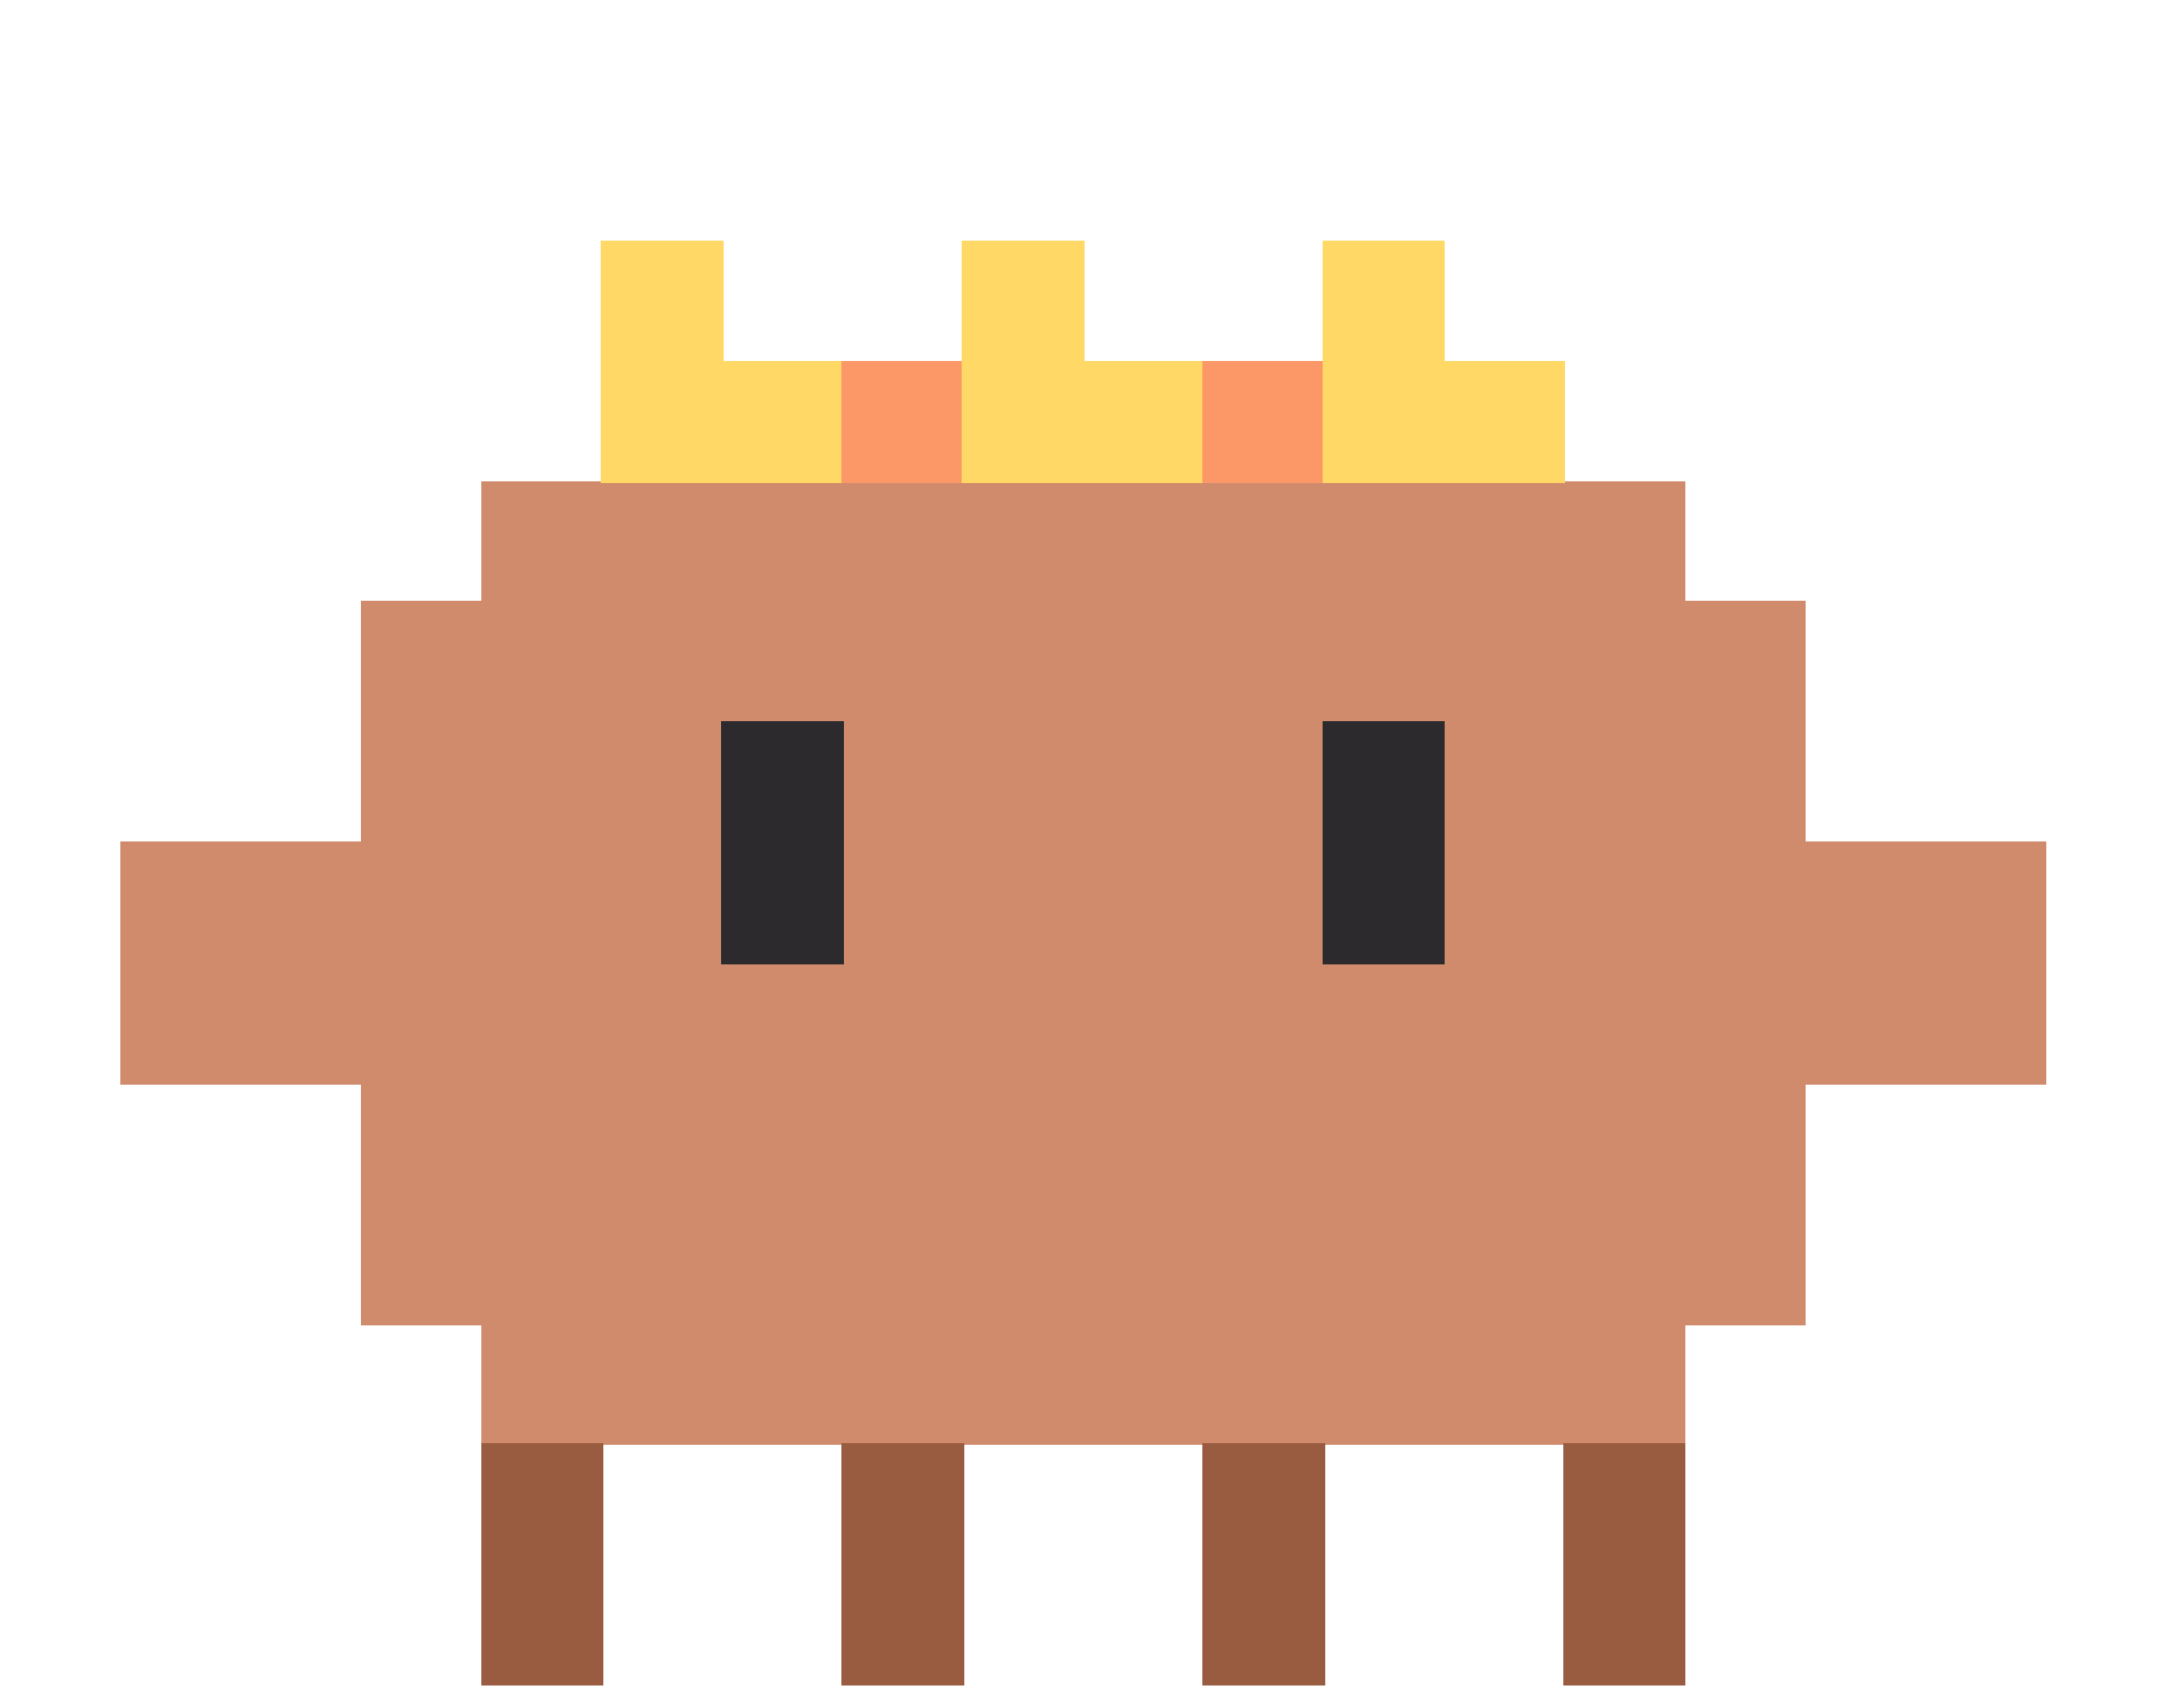
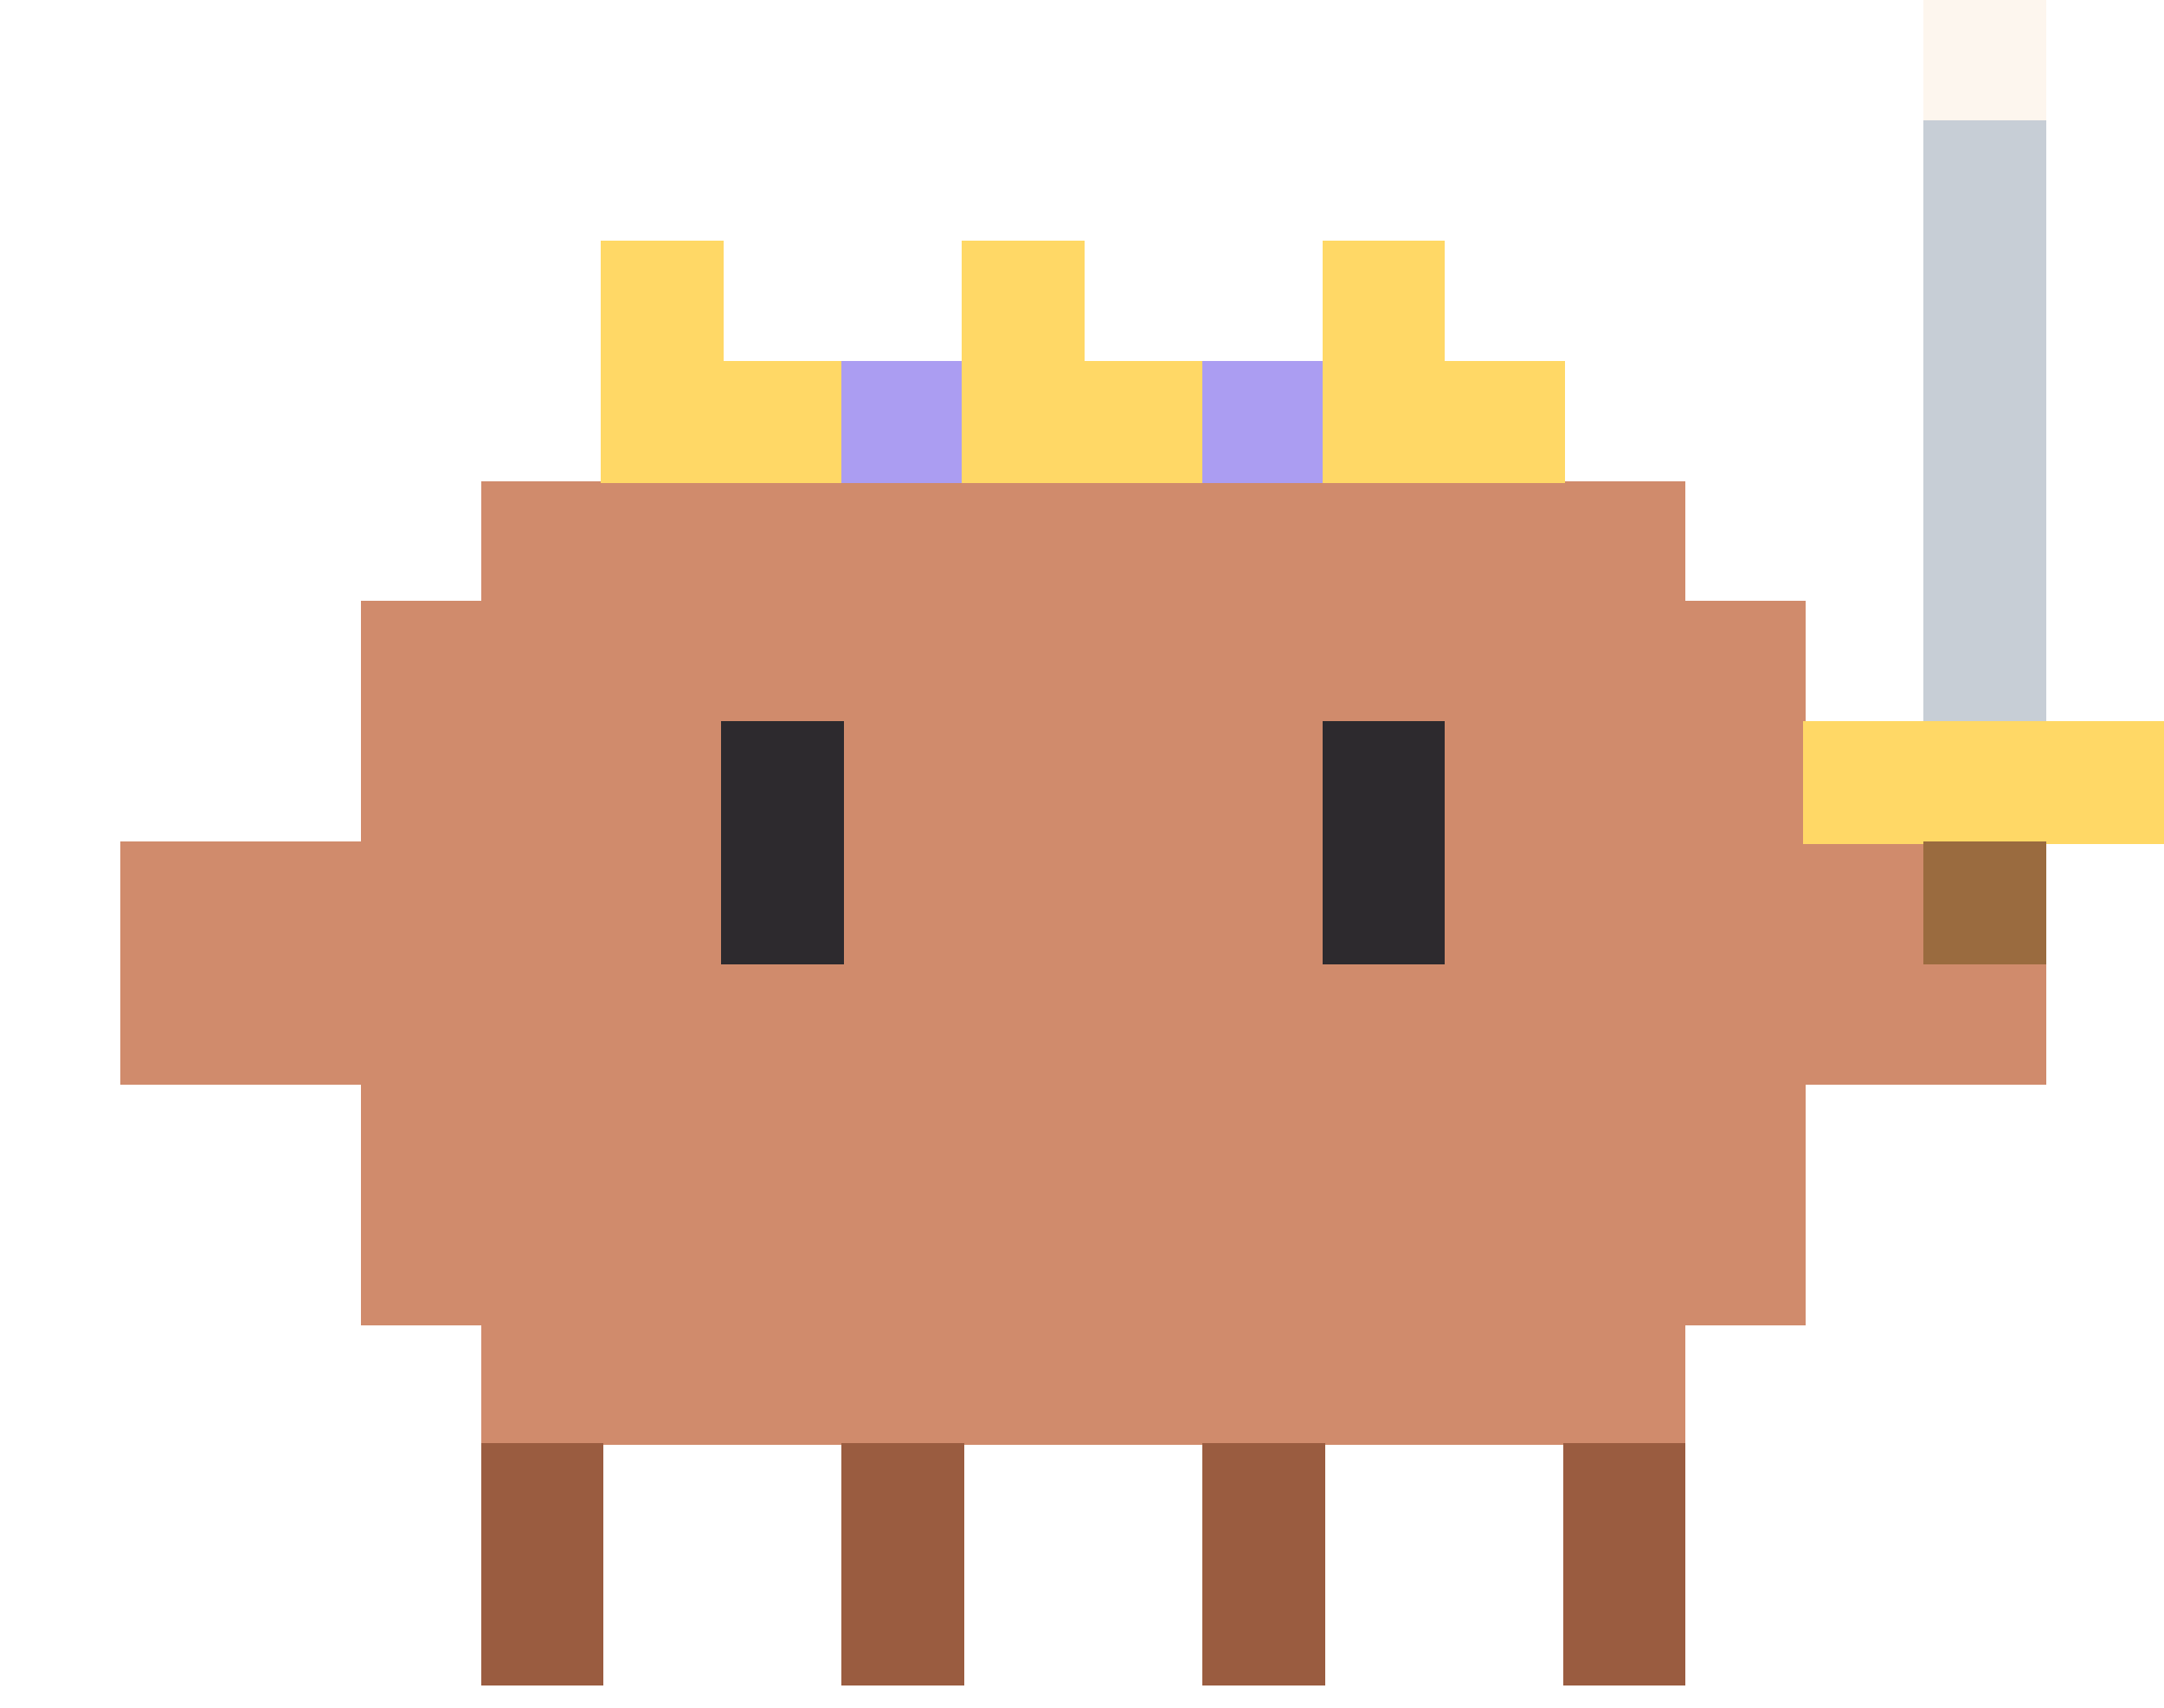
<svg xmlns="http://www.w3.org/2000/svg" viewBox="0 0 18 14.2" shape-rendering="crispEdges" preserveAspectRatio="xMidYMid meet" aria-hidden="true">
  <rect x="4" y="4" width="1.02" height="1.02" fill="#d08b6c" />
  <rect x="5" y="4" width="1.02" height="1.02" fill="#d08b6c" />
  <rect x="6" y="4" width="1.02" height="1.02" fill="#d08b6c" />
  <rect x="7" y="4" width="1.02" height="1.02" fill="#d08b6c" />
  <rect x="8" y="4" width="1.02" height="1.02" fill="#d08b6c" />
  <rect x="9" y="4" width="1.02" height="1.02" fill="#d08b6c" />
  <rect x="10" y="4" width="1.02" height="1.02" fill="#d08b6c" />
  <rect x="11" y="4" width="1.02" height="1.02" fill="#d08b6c" />
  <rect x="12" y="4" width="1.02" height="1.02" fill="#d08b6c" />
  <rect x="13" y="4" width="1.02" height="1.02" fill="#d08b6c" />
  <rect x="3" y="5" width="1.02" height="1.02" fill="#d08b6c" />
  <rect x="4" y="5" width="1.02" height="1.02" fill="#d08b6c" />
  <rect x="5" y="5" width="1.02" height="1.02" fill="#d08b6c" />
  <rect x="6" y="5" width="1.02" height="1.02" fill="#d08b6c" />
  <rect x="7" y="5" width="1.02" height="1.02" fill="#d08b6c" />
  <rect x="8" y="5" width="1.02" height="1.02" fill="#d08b6c" />
  <rect x="9" y="5" width="1.02" height="1.02" fill="#d08b6c" />
  <rect x="10" y="5" width="1.02" height="1.02" fill="#d08b6c" />
  <rect x="11" y="5" width="1.02" height="1.02" fill="#d08b6c" />
  <rect x="12" y="5" width="1.02" height="1.02" fill="#d08b6c" />
  <rect x="13" y="5" width="1.02" height="1.02" fill="#d08b6c" />
  <rect x="14" y="5" width="1.02" height="1.02" fill="#d08b6c" />
  <rect x="3" y="6" width="1.02" height="1.02" fill="#d08b6c" />
  <rect x="4" y="6" width="1.02" height="1.02" fill="#d08b6c" />
  <rect x="5" y="6" width="1.02" height="1.02" fill="#d08b6c" />
  <rect x="6" y="6" width="1.02" height="1.02" fill="#d08b6c" />
  <rect x="7" y="6" width="1.02" height="1.02" fill="#d08b6c" />
  <rect x="8" y="6" width="1.02" height="1.02" fill="#d08b6c" />
  <rect x="9" y="6" width="1.02" height="1.02" fill="#d08b6c" />
  <rect x="10" y="6" width="1.02" height="1.02" fill="#d08b6c" />
  <rect x="11" y="6" width="1.02" height="1.02" fill="#d08b6c" />
  <rect x="12" y="6" width="1.02" height="1.02" fill="#d08b6c" />
  <rect x="13" y="6" width="1.02" height="1.02" fill="#d08b6c" />
  <rect x="14" y="6" width="1.02" height="1.02" fill="#d08b6c" />
  <rect x="3" y="7" width="1.02" height="1.02" fill="#d08b6c" />
  <rect x="4" y="7" width="1.02" height="1.02" fill="#d08b6c" />
  <rect x="5" y="7" width="1.02" height="1.02" fill="#d08b6c" />
  <rect x="6" y="7" width="1.02" height="1.02" fill="#d08b6c" />
  <rect x="7" y="7" width="1.02" height="1.02" fill="#d08b6c" />
  <rect x="8" y="7" width="1.02" height="1.02" fill="#d08b6c" />
  <rect x="9" y="7" width="1.02" height="1.02" fill="#d08b6c" />
  <rect x="10" y="7" width="1.02" height="1.02" fill="#d08b6c" />
  <rect x="11" y="7" width="1.02" height="1.02" fill="#d08b6c" />
  <rect x="12" y="7" width="1.02" height="1.02" fill="#d08b6c" />
  <rect x="13" y="7" width="1.02" height="1.02" fill="#d08b6c" />
  <rect x="14" y="7" width="1.02" height="1.02" fill="#d08b6c" />
  <rect x="3" y="8" width="1.02" height="1.02" fill="#d08b6c" />
  <rect x="4" y="8" width="1.02" height="1.02" fill="#d08b6c" />
  <rect x="5" y="8" width="1.02" height="1.02" fill="#d08b6c" />
  <rect x="6" y="8" width="1.02" height="1.02" fill="#d08b6c" />
  <rect x="7" y="8" width="1.02" height="1.02" fill="#d08b6c" />
  <rect x="8" y="8" width="1.02" height="1.02" fill="#d08b6c" />
  <rect x="9" y="8" width="1.02" height="1.02" fill="#d08b6c" />
  <rect x="10" y="8" width="1.02" height="1.02" fill="#d08b6c" />
  <rect x="11" y="8" width="1.02" height="1.02" fill="#d08b6c" />
  <rect x="12" y="8" width="1.02" height="1.02" fill="#d08b6c" />
  <rect x="13" y="8" width="1.02" height="1.02" fill="#d08b6c" />
  <rect x="14" y="8" width="1.02" height="1.02" fill="#d08b6c" />
  <rect x="3" y="9" width="1.02" height="1.02" fill="#d08b6c" />
  <rect x="4" y="9" width="1.02" height="1.02" fill="#d08b6c" />
  <rect x="5" y="9" width="1.02" height="1.02" fill="#d08b6c" />
  <rect x="6" y="9" width="1.02" height="1.02" fill="#d08b6c" />
  <rect x="7" y="9" width="1.02" height="1.02" fill="#d08b6c" />
  <rect x="8" y="9" width="1.02" height="1.02" fill="#d08b6c" />
  <rect x="9" y="9" width="1.02" height="1.02" fill="#d08b6c" />
  <rect x="10" y="9" width="1.02" height="1.02" fill="#d08b6c" />
  <rect x="11" y="9" width="1.02" height="1.02" fill="#d08b6c" />
  <rect x="12" y="9" width="1.02" height="1.02" fill="#d08b6c" />
  <rect x="13" y="9" width="1.02" height="1.02" fill="#d08b6c" />
  <rect x="14" y="9" width="1.02" height="1.02" fill="#d08b6c" />
  <rect x="3" y="10" width="1.02" height="1.02" fill="#d08b6c" />
  <rect x="4" y="10" width="1.02" height="1.02" fill="#d08b6c" />
  <rect x="5" y="10" width="1.02" height="1.02" fill="#d08b6c" />
  <rect x="6" y="10" width="1.02" height="1.02" fill="#d08b6c" />
  <rect x="7" y="10" width="1.02" height="1.02" fill="#d08b6c" />
  <rect x="8" y="10" width="1.02" height="1.02" fill="#d08b6c" />
  <rect x="9" y="10" width="1.02" height="1.02" fill="#d08b6c" />
  <rect x="10" y="10" width="1.02" height="1.02" fill="#d08b6c" />
  <rect x="11" y="10" width="1.02" height="1.02" fill="#d08b6c" />
  <rect x="12" y="10" width="1.02" height="1.02" fill="#d08b6c" />
  <rect x="13" y="10" width="1.02" height="1.02" fill="#d08b6c" />
  <rect x="14" y="10" width="1.02" height="1.02" fill="#d08b6c" />
  <rect x="4" y="11" width="1.02" height="1.02" fill="#d08b6c" />
  <rect x="5" y="11" width="1.02" height="1.02" fill="#d08b6c" />
  <rect x="6" y="11" width="1.02" height="1.02" fill="#d08b6c" />
  <rect x="7" y="11" width="1.02" height="1.02" fill="#d08b6c" />
  <rect x="8" y="11" width="1.02" height="1.02" fill="#d08b6c" />
  <rect x="9" y="11" width="1.02" height="1.02" fill="#d08b6c" />
  <rect x="10" y="11" width="1.02" height="1.02" fill="#d08b6c" />
  <rect x="11" y="11" width="1.02" height="1.02" fill="#d08b6c" />
  <rect x="12" y="11" width="1.02" height="1.02" fill="#d08b6c" />
  <rect x="13" y="11" width="1.02" height="1.02" fill="#d08b6c" />
  <rect x="1" y="7" width="1.02" height="1.02" fill="#d08b6c" />
  <rect x="2" y="7" width="1.02" height="1.02" fill="#d08b6c" />
  <rect x="1" y="8" width="1.02" height="1.02" fill="#d08b6c" />
  <rect x="2" y="8" width="1.02" height="1.02" fill="#d08b6c" />
  <rect x="15" y="7" width="1.02" height="1.02" fill="#d08b6c" />
  <rect x="16" y="7" width="1.02" height="1.02" fill="#d08b6c" />
  <rect x="15" y="8" width="1.02" height="1.02" fill="#d08b6c" />
  <rect x="16" y="8" width="1.02" height="1.02" fill="#d08b6c" />
  <rect x="4" y="12" width="1.02" height="1.02" fill="#9a5c40" />
  <rect x="4" y="13" width="1.02" height="1.02" fill="#9a5c40" />
  <rect x="7" y="12" width="1.02" height="1.02" fill="#9a5c40" />
  <rect x="7" y="13" width="1.02" height="1.02" fill="#9a5c40" />
  <rect x="10" y="12" width="1.02" height="1.02" fill="#9a5c40" />
  <rect x="10" y="13" width="1.02" height="1.02" fill="#9a5c40" />
  <rect x="13" y="12" width="1.02" height="1.02" fill="#9a5c40" />
  <rect x="13" y="13" width="1.02" height="1.02" fill="#9a5c40" />
  <rect x="5" y="2" width="1.02" height="1.02" fill="#ffd866" />
  <rect x="8" y="2" width="1.02" height="1.02" fill="#ffd866" />
  <rect x="11" y="2" width="1.02" height="1.02" fill="#ffd866" />
  <rect x="5" y="3" width="1.02" height="1.02" fill="#ffd866" />
  <rect x="6" y="3" width="1.02" height="1.02" fill="#ffd866" />
-   <rect x="7" y="3" width="1.02" height="1.02" fill="#fc9867" />
+   <rect x="7" y="3" width="1.02" height="1.02" fill="#ab9df2" />
  <rect x="8" y="3" width="1.02" height="1.02" fill="#ffd866" />
  <rect x="9" y="3" width="1.02" height="1.02" fill="#ffd866" />
-   <rect x="10" y="3" width="1.02" height="1.02" fill="#fc9867" />
+   <rect x="10" y="3" width="1.02" height="1.02" fill="#ab9df2" />
  <rect x="11" y="3" width="1.02" height="1.02" fill="#ffd866" />
  <rect x="12" y="3" width="1.02" height="1.02" fill="#ffd866" />
+   <rect x="16" y="0" width="1.02" height="1.02" fill="#fdf6ee" />
+   <rect x="16" y="1" width="1.02" height="1.02" fill="#c7ced6" />
+   <rect x="16" y="2" width="1.02" height="1.02" fill="#c7ced6" />
+   <rect x="16" y="3" width="1.02" height="1.02" fill="#c7ced6" />
+   <rect x="16" y="4" width="1.02" height="1.02" fill="#c7ced6" />
+   <rect x="16" y="5" width="1.02" height="1.02" fill="#c7ced6" />
+   <rect x="15" y="6" width="1.02" height="1.02" fill="#ffd866" />
+   <rect x="16" y="6" width="1.02" height="1.02" fill="#ffd866" />
+   <rect x="17" y="6" width="1.02" height="1.02" fill="#ffd866" />
+   <rect x="16" y="7" width="1.02" height="1.02" fill="#9a6b3f" />
  <rect x="6" y="6" width="1.02" height="1.02" fill="#2d2a2e" />
  <rect x="6" y="7" width="1.02" height="1.02" fill="#2d2a2e" />
  <rect x="11" y="6" width="1.02" height="1.02" fill="#2d2a2e" />
  <rect x="11" y="7" width="1.02" height="1.02" fill="#2d2a2e" />
</svg>
